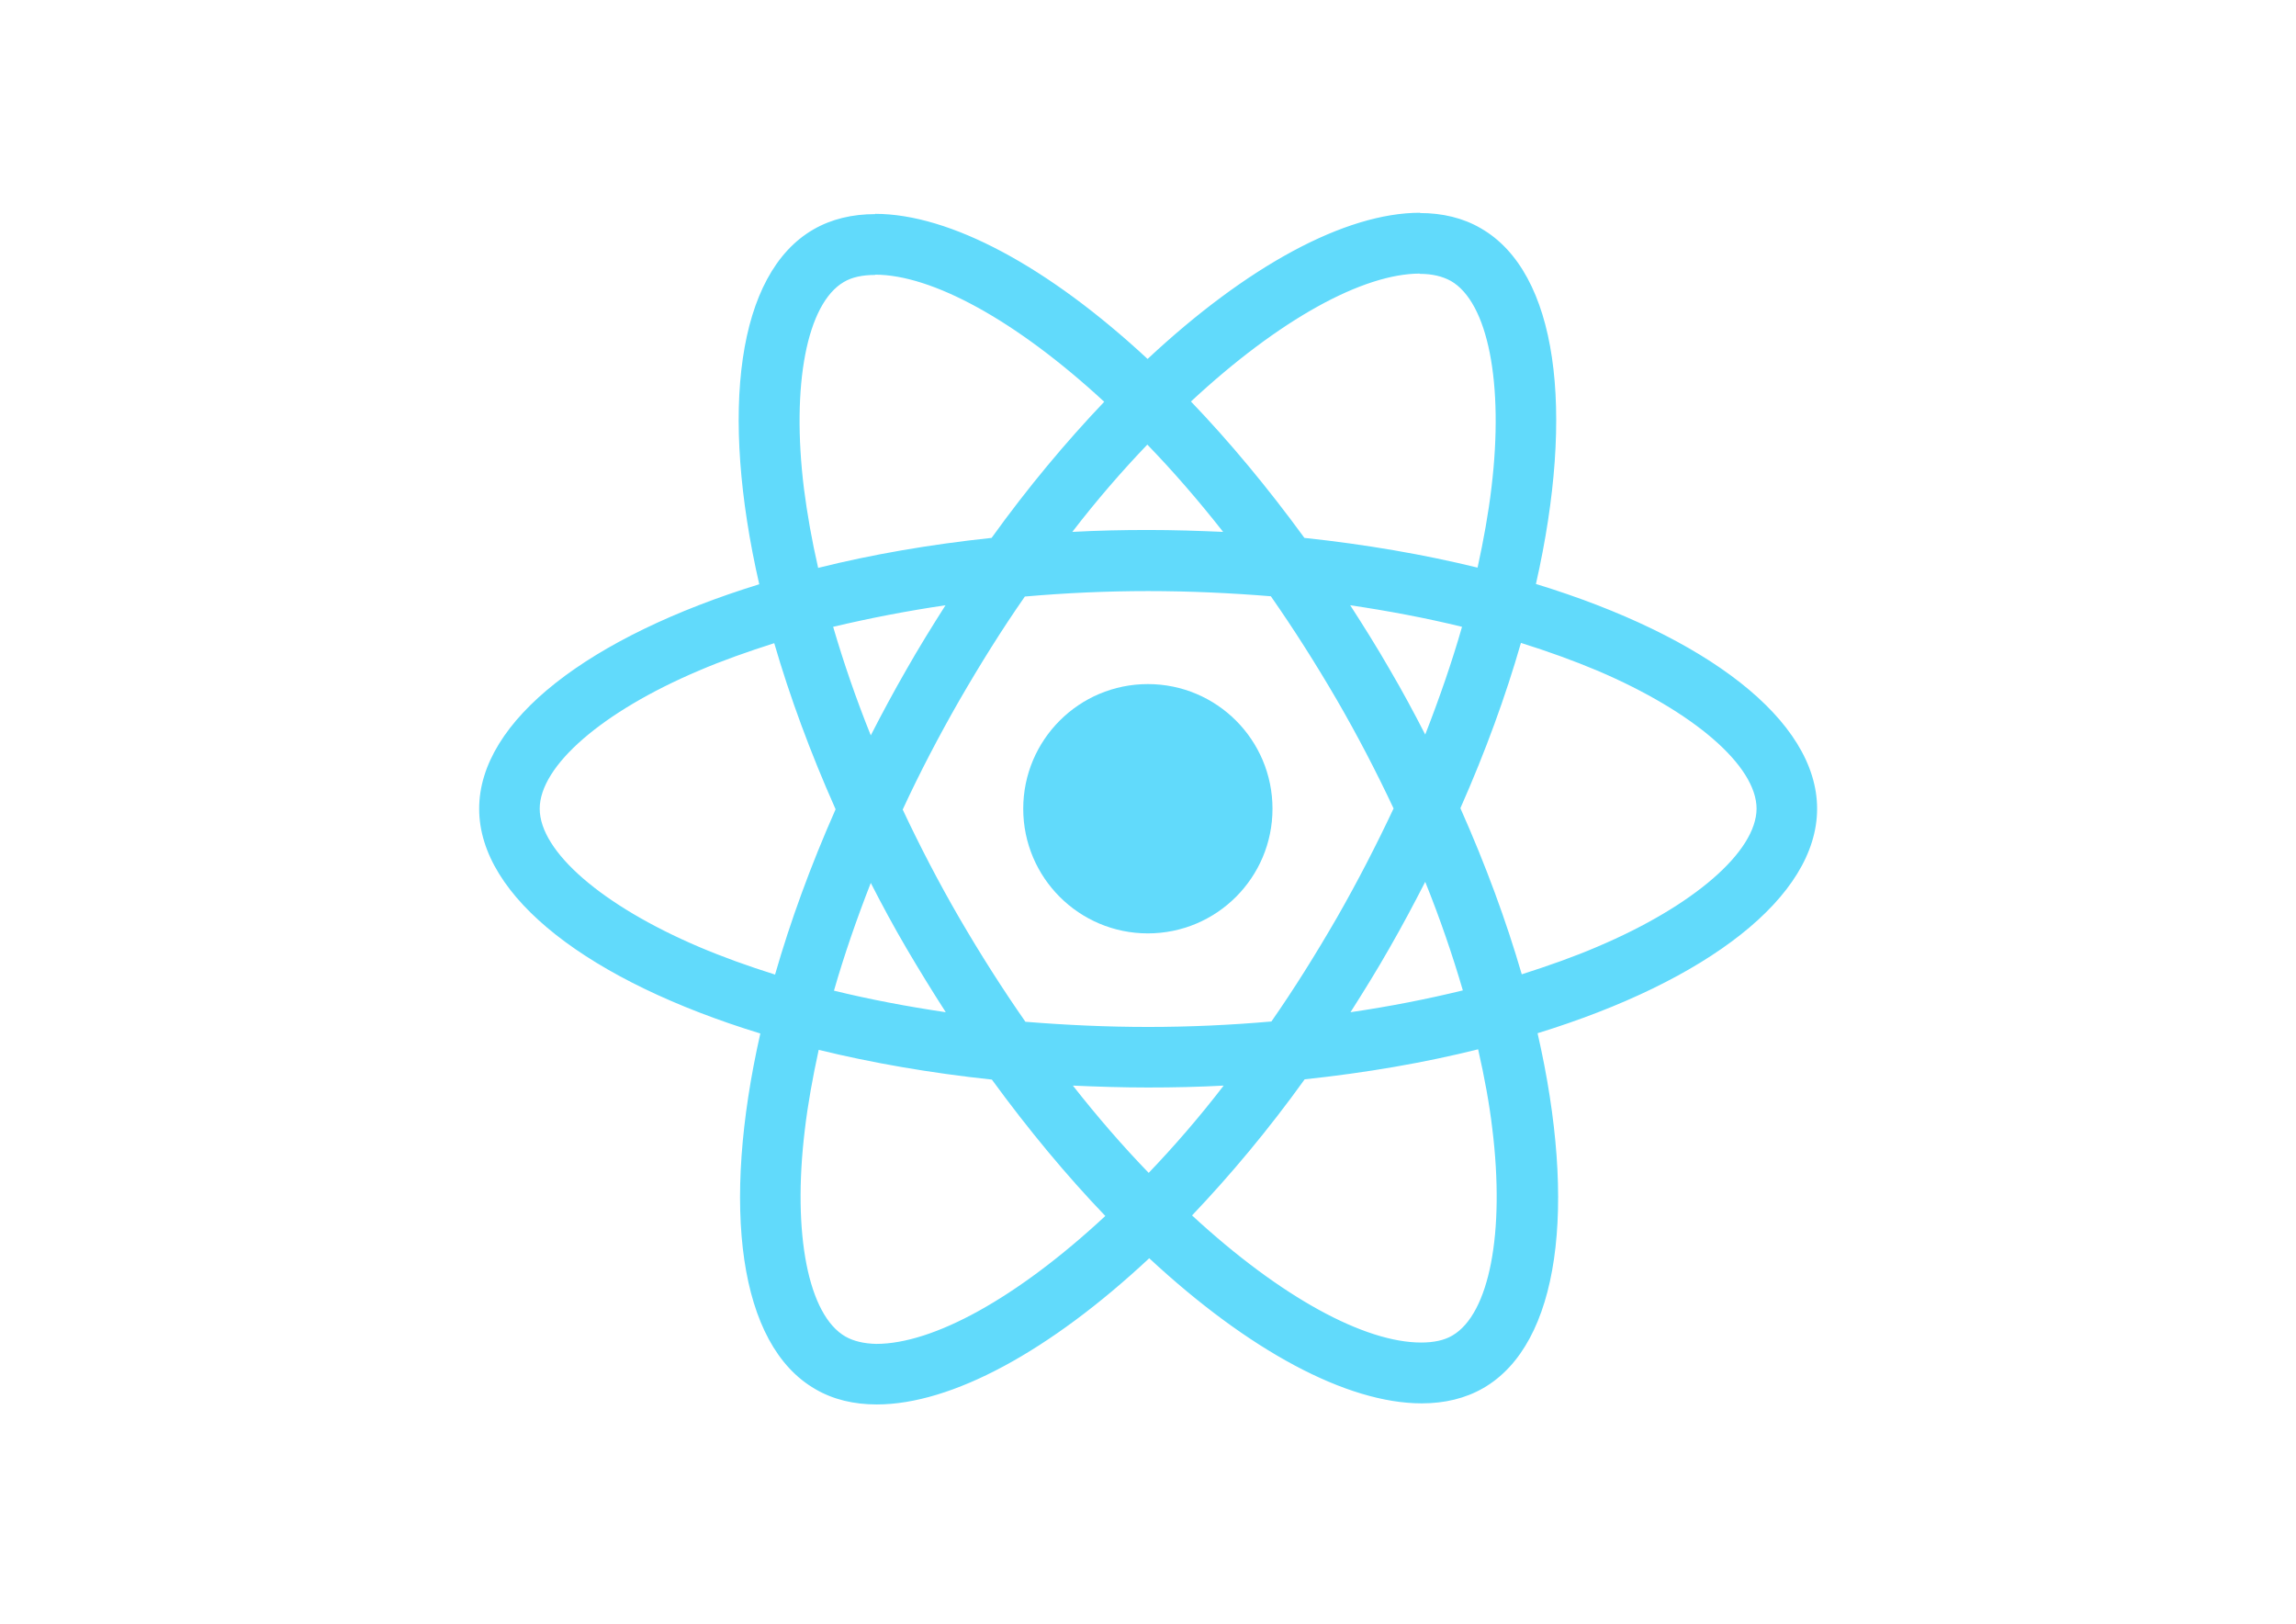
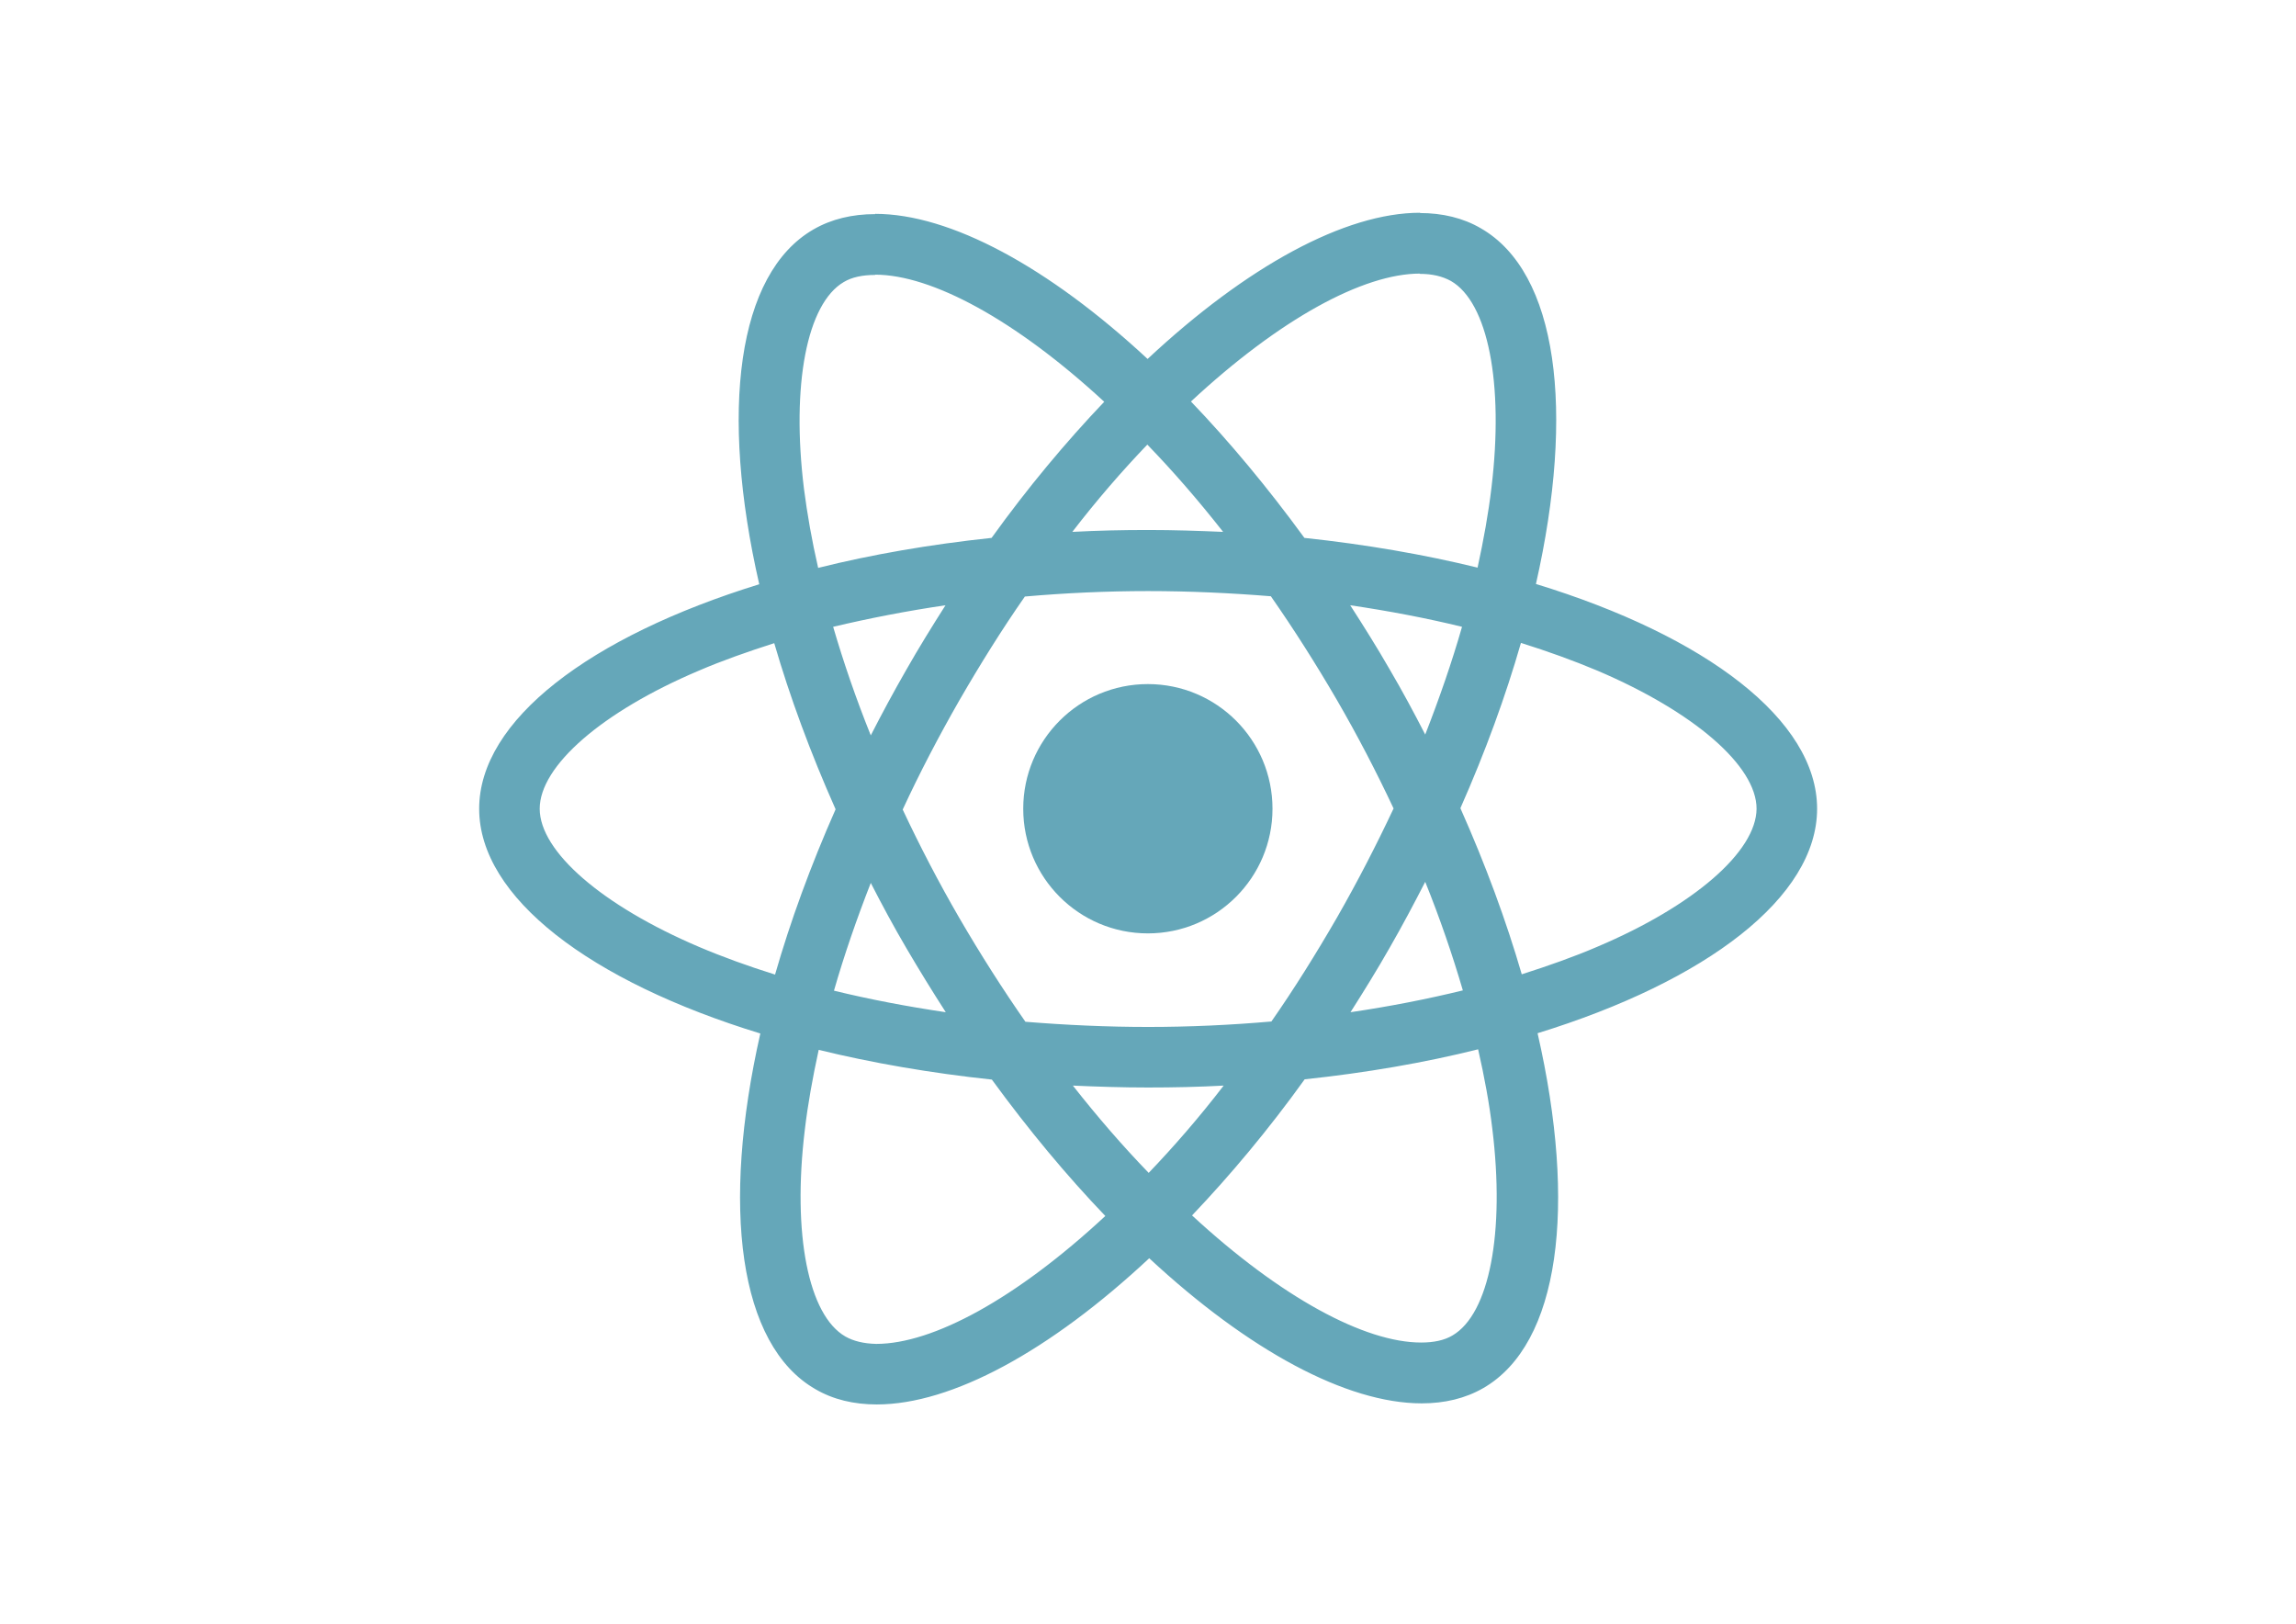
<svg xmlns="http://www.w3.org/2000/svg" viewBox="0 0 841.9 595.3">
-   <g fill="#61DAFB">
+   <g fill="rgb(101, 167, 185)">
    <path d="M666.3 296.5c0-32.5-40.7-63.3-103.1-82.4 14.4-63.6 8-114.2-20.2-130.4-6.5-3.8-14.1-5.6-22.4-5.6v22.3c4.6 0 8.3.9 11.4 2.6 13.6 7.8 19.5 37.5 14.9 75.7-1.1 9.4-2.9 19.3-5.1 29.4-19.6-4.8-41-8.5-63.5-10.9-13.5-18.5-27.5-35.3-41.6-50 32.6-30.3 63.2-46.9 84-46.9V78c-27.5 0-63.5 19.6-99.9 53.6-36.4-33.8-72.4-53.2-99.9-53.2v22.3c20.7 0 51.4 16.5 84 46.6-14 14.7-28 31.4-41.3 49.9-22.6 2.4-44 6.1-63.6 11-2.3-10-4-19.7-5.2-29-4.7-38.2 1.1-67.9 14.6-75.8 3-1.8 6.9-2.6 11.5-2.6V78.5c-8.4 0-16 1.8-22.6 5.6-28.1 16.2-34.4 66.7-19.9 130.1-62.2 19.2-102.7 49.9-102.7 82.3 0 32.5 40.7 63.3 103.1 82.4-14.4 63.6-8 114.2 20.2 130.4 6.5 3.8 14.1 5.6 22.5 5.6 27.5 0 63.5-19.6 99.9-53.6 36.4 33.8 72.4 53.2 99.9 53.2 8.4 0 16-1.8 22.6-5.6 28.1-16.2 34.4-66.7 19.9-130.1 62-19.1 102.5-49.9 102.5-82.3zm-130.2-66.7c-3.7 12.9-8.3 26.2-13.5 39.5-4.1-8-8.4-16-13.1-24-4.6-8-9.5-15.8-14.4-23.4 14.2 2.1 27.9 4.7 41 7.9zm-45.8 106.5c-7.8 13.5-15.8 26.3-24.1 38.2-14.9 1.3-30 2-45.2 2-15.1 0-30.2-.7-45-1.9-8.3-11.9-16.4-24.6-24.2-38-7.6-13.1-14.5-26.4-20.8-39.8 6.2-13.4 13.2-26.8 20.7-39.9 7.8-13.5 15.8-26.3 24.1-38.2 14.9-1.3 30-2 45.2-2 15.1 0 30.2.7 45 1.9 8.3 11.9 16.4 24.6 24.2 38 7.6 13.1 14.5 26.4 20.8 39.8-6.3 13.4-13.2 26.8-20.7 39.9zm32.3-13c5.4 13.4 10 26.8 13.8 39.8-13.1 3.2-26.9 5.9-41.2 8 4.9-7.7 9.8-15.6 14.4-23.7 4.6-8 8.9-16.1 13-24.1zM421.2 430c-9.3-9.6-18.6-20.3-27.8-32 9 .4 18.2.7 27.5.7 9.4 0 18.7-.2 27.8-.7-9 11.7-18.3 22.4-27.5 32zm-74.4-58.9c-14.2-2.1-27.9-4.7-41-7.9 3.7-12.9 8.3-26.2 13.5-39.5 4.1 8 8.4 16 13.1 24 4.7 8 9.5 15.8 14.4 23.4zM420.7 163c9.3 9.6 18.6 20.3 27.8 32-9-.4-18.2-.7-27.5-.7-9.4 0-18.7.2-27.8.7 9-11.7 18.3-22.4 27.5-32zm-74 58.9c-4.9 7.7-9.8 15.6-14.4 23.7-4.6 8-8.9 16-13 24-5.4-13.4-10-26.8-13.8-39.8 13.1-3.1 26.9-5.8 41.2-7.9zm-90.5 125.2c-35.4-15.1-58.3-34.9-58.3-50.6 0-15.7 22.9-35.6 58.3-50.6 8.6-3.7 18-7 27.7-10.1 5.7 19.6 13.2 40 22.5 60.9-9.2 20.8-16.6 41.1-22.2 60.6-9.9-3.1-19.3-6.5-28-10.2zM310 490c-13.6-7.8-19.5-37.5-14.9-75.7 1.1-9.4 2.9-19.3 5.1-29.4 19.6 4.8 41 8.5 63.5 10.9 13.5 18.5 27.5 35.3 41.6 50-32.6 30.3-63.2 46.9-84 46.9-4.5-.1-8.3-1-11.3-2.7zm237.2-76.2c4.7 38.2-1.1 67.9-14.6 75.8-3 1.8-6.9 2.6-11.5 2.6-20.7 0-51.4-16.5-84-46.6 14-14.7 28-31.4 41.3-49.9 22.6-2.4 44-6.1 63.6-11 2.3 10.1 4.1 19.8 5.2 29.1zm38.5-66.7c-8.6 3.7-18 7-27.7 10.1-5.7-19.6-13.2-40-22.5-60.9 9.2-20.8 16.6-41.1 22.2-60.6 9.9 3.1 19.3 6.5 28.1 10.2 35.4 15.1 58.3 34.9 58.3 50.6-.1 15.7-23 35.6-58.4 50.6zM320.8 78.4z" />
    <circle cx="420.9" cy="296.5" r="45.7" />
    <path d="M520.5 78.1z" />
  </g>
</svg>
